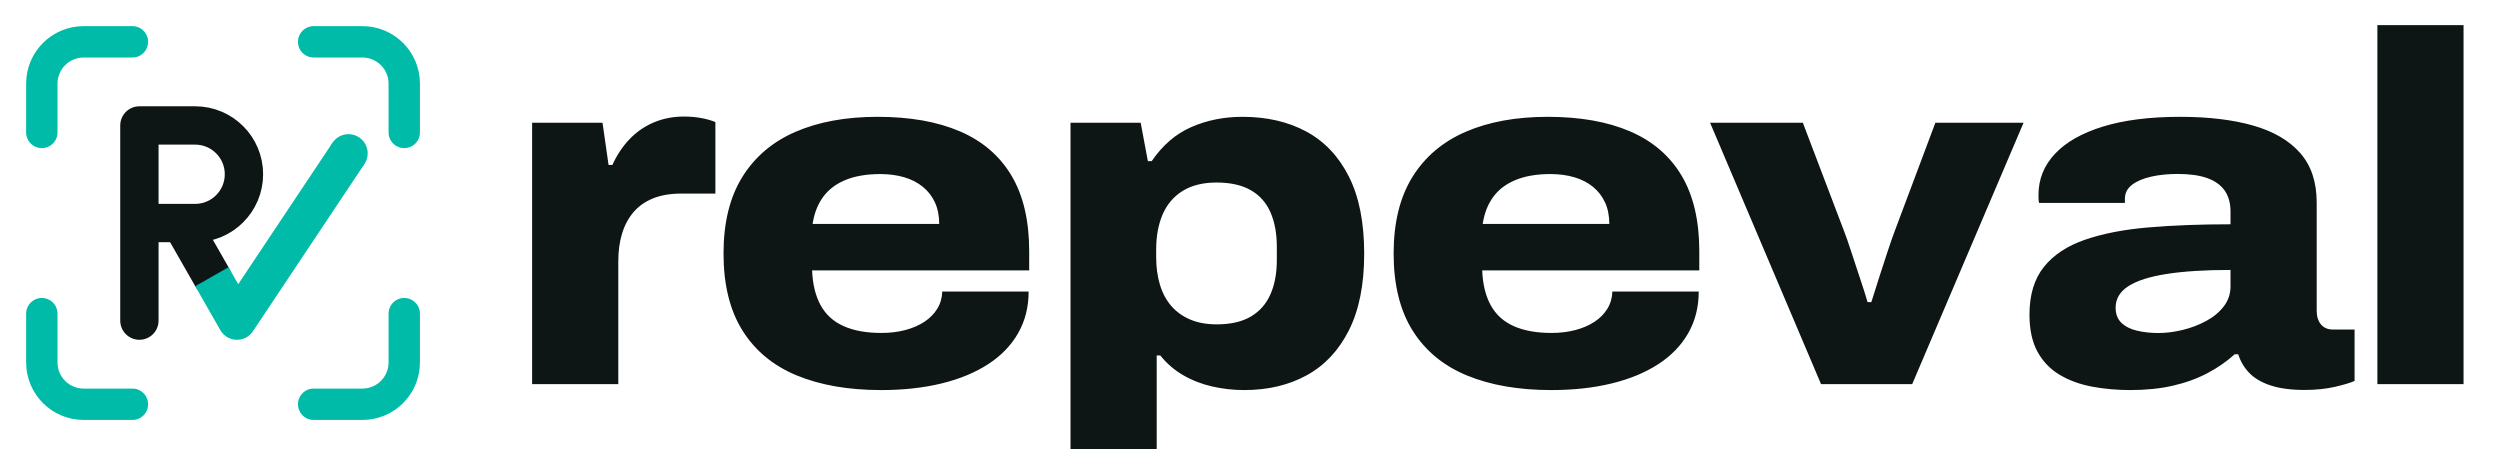
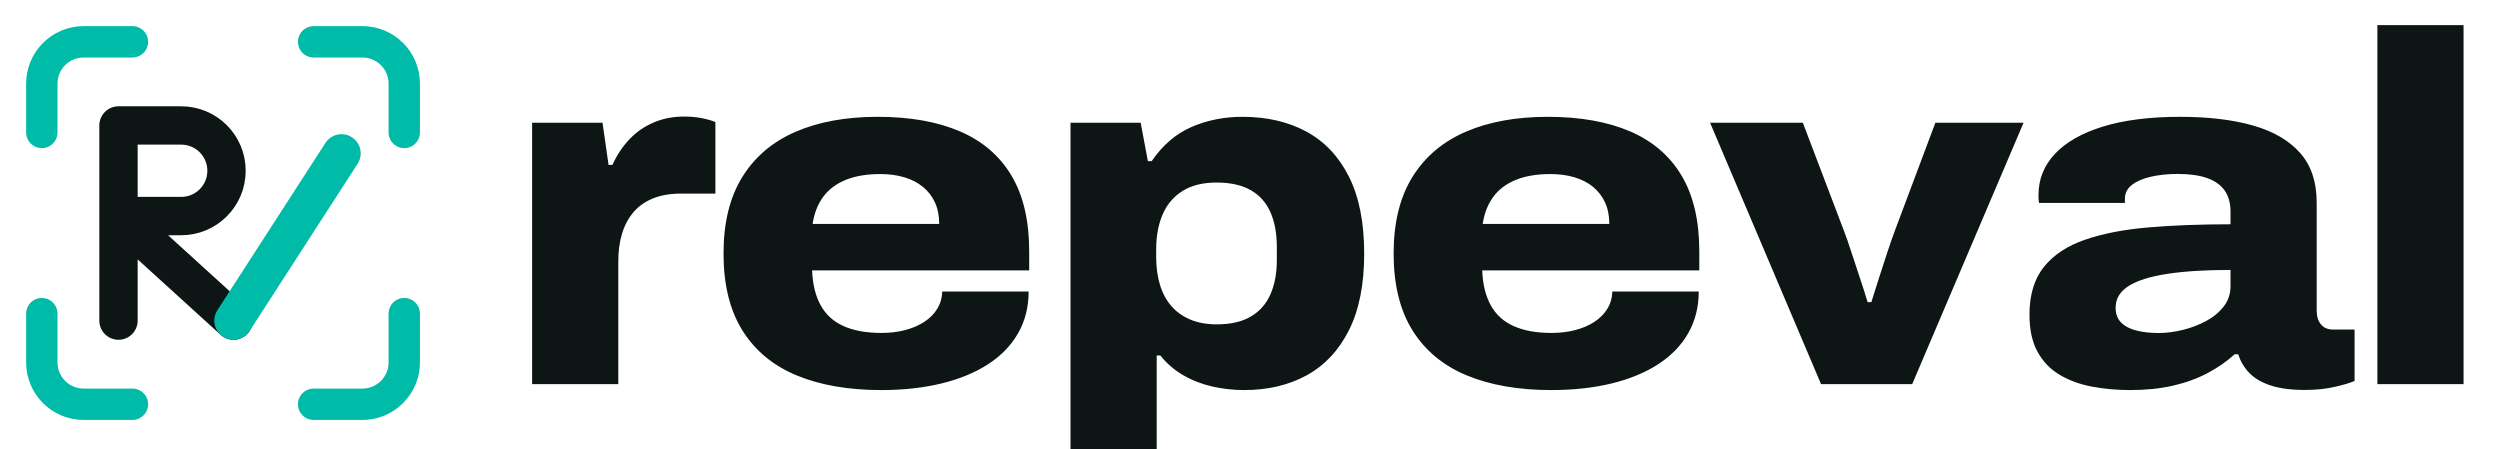
<svg xmlns="http://www.w3.org/2000/svg" viewBox="0 -775 5044 904" role="img" aria-label="Repeval">
  <g transform="translate(0 -775) scale(14.0625)">
    <path fill="none" stroke="#00bba7" stroke-width="4.5" stroke-linecap="round" stroke-linejoin="round" d="M6 19V12a6 6 0 0 1 6-6h7M45 6h7a6 6 0 0 1 6 6v7M58 45v7a6 6 0 0 1-6 6h-7M19 58h-7a6 6 0 0 1-6-6v-7" />
-     <path fill="none" stroke="#0d1615" stroke-width="5.5" stroke-linecap="round" stroke-linejoin="round" d="M20 46V18h8a7 7 0 0 1 0 14h-8M26 32L30.4 39.7" />
-     <path fill="none" stroke="#00bba7" stroke-width="5.5" stroke-linejoin="round" d="M30.4 39.7L34 46L50 22" />
-     <circle cx="50" cy="22" r="2.75" fill="#00bba7" />
+     <path fill="none" stroke="#0d1615" stroke-width="5.5" stroke-linecap="round" stroke-linejoin="round" d="M17 46V18h9a6.5 6.5 0 0 1 0 13h-9L33.5 46" />
+     <path fill="none" stroke="#00bba7" stroke-width="5.5" stroke-linecap="round" d="M33.5 46L49 22" />
  </g>
  <path fill="#0d1615" transform="translate(1010 0)" d="M63.598 0.0V-527.306H205.677L217.829 -442.18H225.57Q238.984 -471.859 259.865 -493.896Q280.745 -515.933 308.825 -527.891Q336.905 -539.85 370.07 -539.85Q389.203 -539.85 405.591 -536.676Q421.978 -533.503 433.381 -528.739V-384.425H364.522Q331.268 -384.425 307.185 -374.569Q283.103 -364.712 267.733 -346.432Q252.362 -328.151 244.917 -303.205Q237.471 -278.258 237.471 -247.835V0.0Z M767.89 12.0Q669.272 12.0 597.927 -17.37Q526.582 -46.739 488.181 -107.87Q449.78 -169.0 449.78 -263.543Q449.78 -356.799 487.69 -417.92Q525.6 -479.042 595.336 -509.174Q665.071 -539.306 760.794 -539.306Q858.431 -539.306 926.769 -509.955Q995.108 -480.603 1030.799 -420.626Q1066.49 -360.649 1066.49 -268.036V-229.45H628.508Q630.162 -187.254 645.8 -158.967Q661.438 -130.68 692.179 -116.969Q722.921 -103.258 768.395 -103.258Q794.132 -103.258 816.265 -109.038Q838.397 -114.819 854.97 -125.685Q871.542 -136.55 881.005 -152.024Q890.467 -167.498 891.124 -186.866H1065.352Q1065.352 -139.905 1044.184 -102.821Q1023.016 -65.736 983.687 -40.221Q944.357 -14.706 889.601 -1.353Q834.846 12.0 767.89 12.0ZM629.527 -323.199H884.937Q884.937 -347.758 876.416 -366.396Q867.895 -385.034 852.137 -397.933Q836.38 -410.833 814.544 -417.322Q792.708 -423.811 766.102 -423.811Q724.864 -423.811 695.874 -411.877Q666.884 -399.943 650.564 -377.457Q634.244 -354.972 629.527 -323.199Z M1149.88 189.111V-527.306H1291.439L1305.943 -449.914H1313.683Q1346.572 -498.15 1393.83 -518.728Q1441.088 -539.306 1496.763 -539.306Q1570.553 -539.306 1625.675 -509.533Q1680.796 -479.759 1711.593 -418.618Q1742.389 -357.477 1742.389 -263.243Q1742.389 -169.766 1711.583 -108.657Q1680.778 -47.547 1626.332 -17.773Q1571.886 12.0 1500.397 12.0Q1467.429 12.0 1435.622 4.737Q1403.815 -2.525 1376.997 -18.136Q1350.179 -33.746 1331.038 -57.858H1323.754V189.111ZM1444.989 -120.583Q1487.087 -120.583 1513.81 -136.399Q1540.533 -152.216 1553.329 -181.364Q1566.126 -210.513 1566.126 -250.415V-276.699Q1566.126 -317.318 1553.329 -346.585Q1540.533 -375.853 1513.591 -391.288Q1486.648 -406.723 1444.551 -406.723Q1403.403 -406.723 1376.21 -389.855Q1349.017 -372.987 1335.863 -342.642Q1322.708 -312.298 1322.708 -271.65V-256.157Q1322.708 -226.03 1330.129 -201.053Q1337.55 -176.077 1352.694 -158.264Q1367.837 -140.451 1390.906 -130.517Q1413.975 -120.583 1444.989 -120.583Z M2119.89 12.0Q2021.272 12.0 1949.927 -17.37Q1878.582 -46.739 1840.181 -107.87Q1801.78 -169.0 1801.78 -263.543Q1801.78 -356.799 1839.69 -417.92Q1877.6 -479.042 1947.336 -509.174Q2017.071 -539.306 2112.794 -539.306Q2210.431 -539.306 2278.769 -509.955Q2347.108 -480.603 2382.799 -420.626Q2418.49 -360.649 2418.49 -268.036V-229.45H1980.508Q1982.162 -187.254 1997.8 -158.967Q2013.438 -130.68 2044.179 -116.969Q2074.921 -103.258 2120.395 -103.258Q2146.132 -103.258 2168.265 -109.038Q2190.397 -114.819 2206.97 -125.685Q2223.542 -136.55 2233.005 -152.024Q2242.467 -167.498 2243.124 -186.866H2417.352Q2417.352 -139.905 2396.184 -102.821Q2375.016 -65.736 2335.687 -40.221Q2296.357 -14.706 2241.601 -1.353Q2186.846 12.0 2119.89 12.0ZM1981.527 -323.199H2236.937Q2236.937 -347.758 2228.416 -366.396Q2219.895 -385.034 2204.137 -397.933Q2188.38 -410.833 2166.544 -417.322Q2144.708 -423.811 2118.102 -423.811Q2076.864 -423.811 2047.874 -411.877Q2018.884 -399.943 2002.564 -377.457Q1986.244 -354.972 1981.527 -323.199Z M2664.138 0.0 2440.283 -527.306H2627.447L2710.675 -308.447Q2716.612 -293.254 2724.897 -267.577Q2733.182 -241.9 2742.391 -214.681Q2751.6 -187.462 2758.06 -165.362H2765.587Q2772.308 -186.683 2780.919 -213.773Q2789.531 -240.862 2798.109 -266.658Q2806.686 -292.453 2812.86 -308.968L2894.807 -527.306H3072.711L2848.053 0.0Z M3288.12 12.0Q3247.708 12.0 3210.981 5.105Q3174.254 -1.79 3145.736 -18.696Q3117.218 -35.602 3100.947 -65.19Q3084.675 -94.778 3084.675 -140.142Q3084.675 -200.094 3113.705 -236.389Q3142.735 -272.683 3196.542 -291.273Q3250.349 -309.863 3324.826 -316.182Q3399.304 -322.5 3490.287 -322.5V-347.747Q3490.287 -373.918 3478.39 -390.693Q3466.493 -407.468 3443.085 -415.758Q3419.677 -424.048 3383.274 -424.048Q3354.347 -424.048 3330.042 -418.554Q3305.737 -413.059 3291.468 -402.039Q3277.199 -391.018 3277.199 -373.707V-365.58H3104.08Q3103.08 -369.818 3102.97 -373.381Q3102.86 -376.945 3102.86 -381.876Q3102.86 -428.966 3135.927 -464.437Q3168.993 -499.908 3232.797 -519.607Q3296.601 -539.306 3388.643 -539.306Q3474.135 -539.306 3535.784 -521.746Q3597.432 -504.186 3630.796 -466.346Q3664.16 -428.505 3664.16 -366.396V-148.17Q3664.16 -130.801 3672.763 -120.46Q3681.366 -110.12 3697.311 -110.12H3740.604V-6.393Q3727.952 -0.763 3700.864 5.5Q3673.775 11.763 3639.746 11.763Q3598.542 11.763 3570.959 2.595Q3543.376 -6.572 3527.828 -22.947Q3512.28 -39.322 3505.914 -60.193H3498.671Q3475 -38.663 3443.843 -22.169Q3412.686 -5.676 3374.019 3.162Q3335.353 12.0 3288.12 12.0ZM3344.723 -103.099Q3368.14 -103.099 3393.445 -109.237Q3418.75 -115.374 3440.791 -127.164Q3462.833 -138.953 3476.56 -156.634Q3490.287 -174.314 3490.287 -197.423V-230.363Q3413.319 -230.363 3361.642 -222.297Q3309.964 -214.231 3284.221 -197.624Q3258.478 -181.017 3258.478 -154.346Q3258.478 -134.643 3270.418 -123.441Q3282.357 -112.239 3302.135 -107.669Q3321.914 -103.099 3344.723 -103.099Z M3786.598 0.0V-724.306H3960.471V0.0Z" />
</svg>
